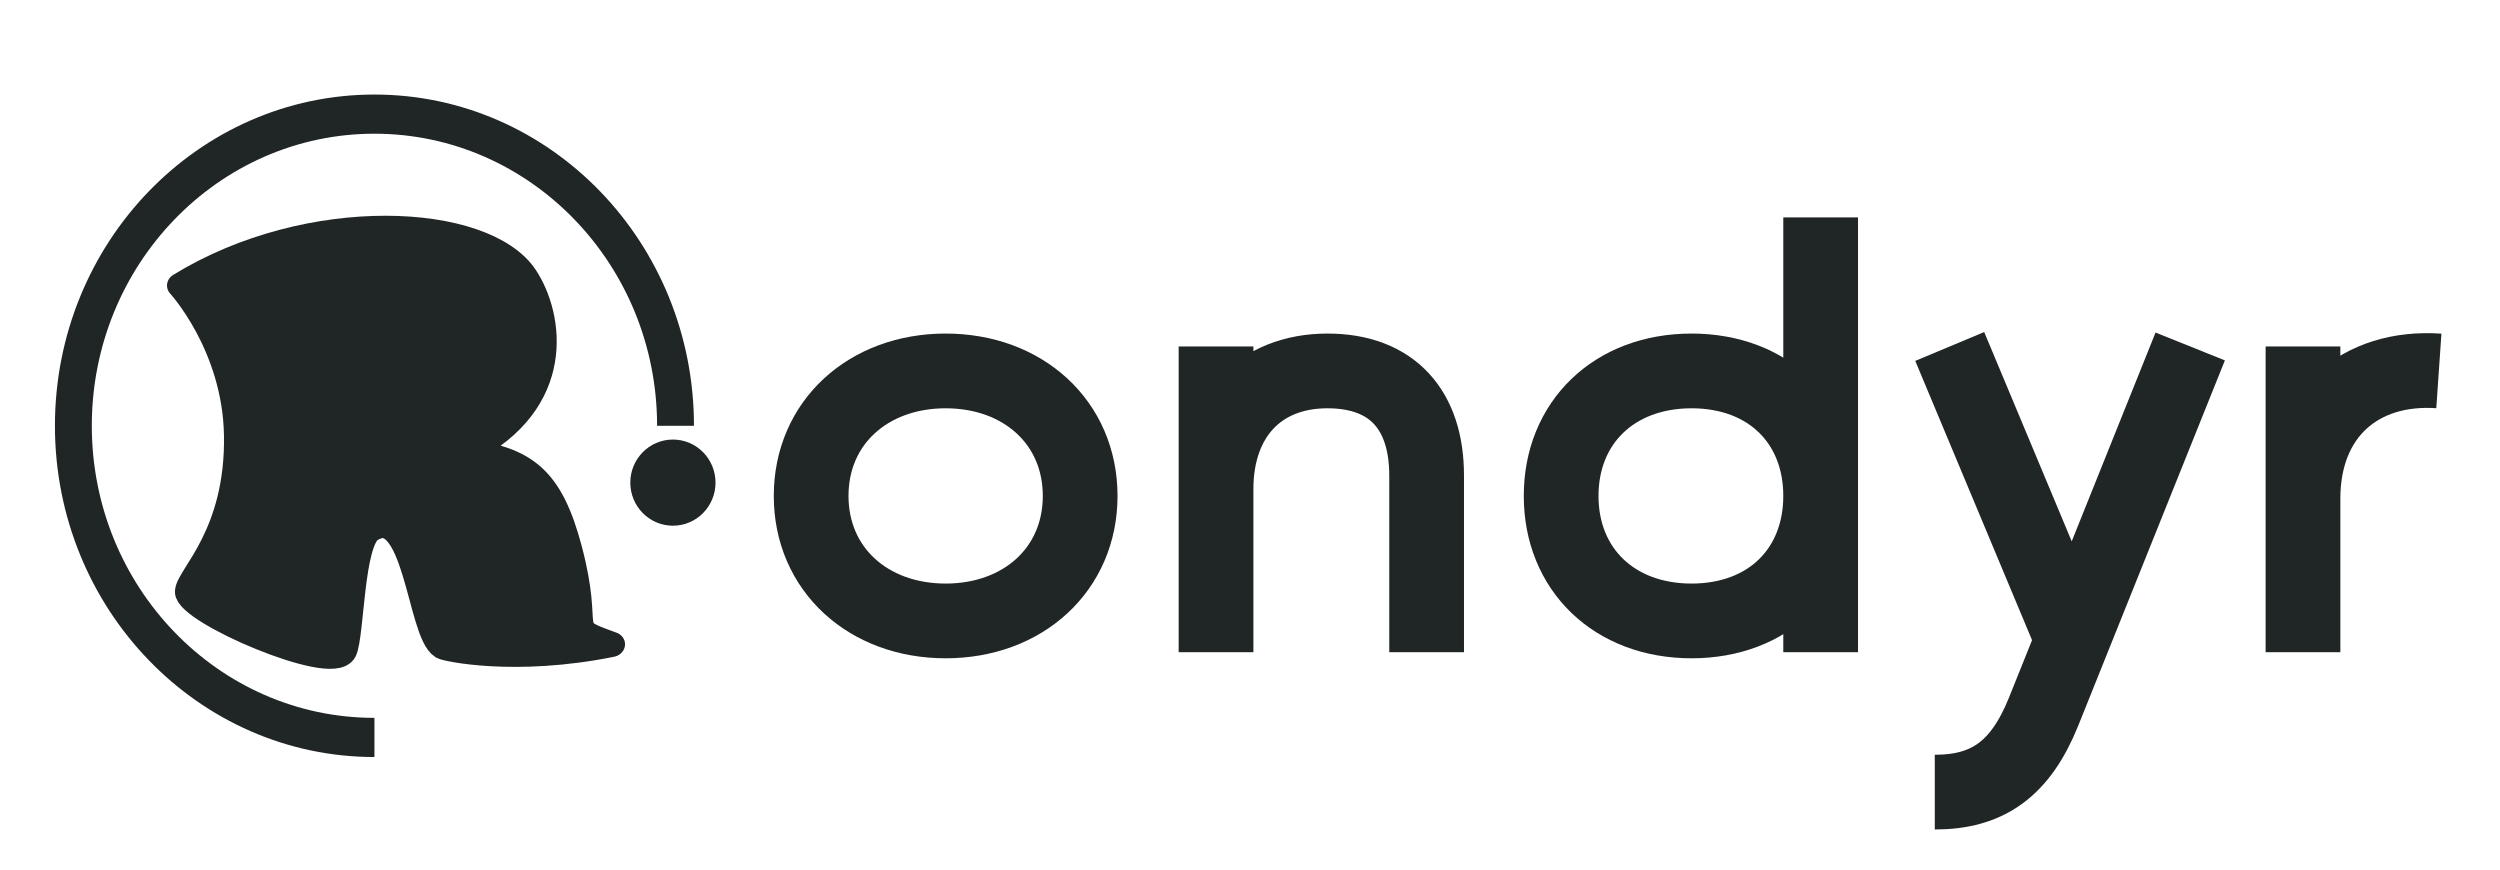
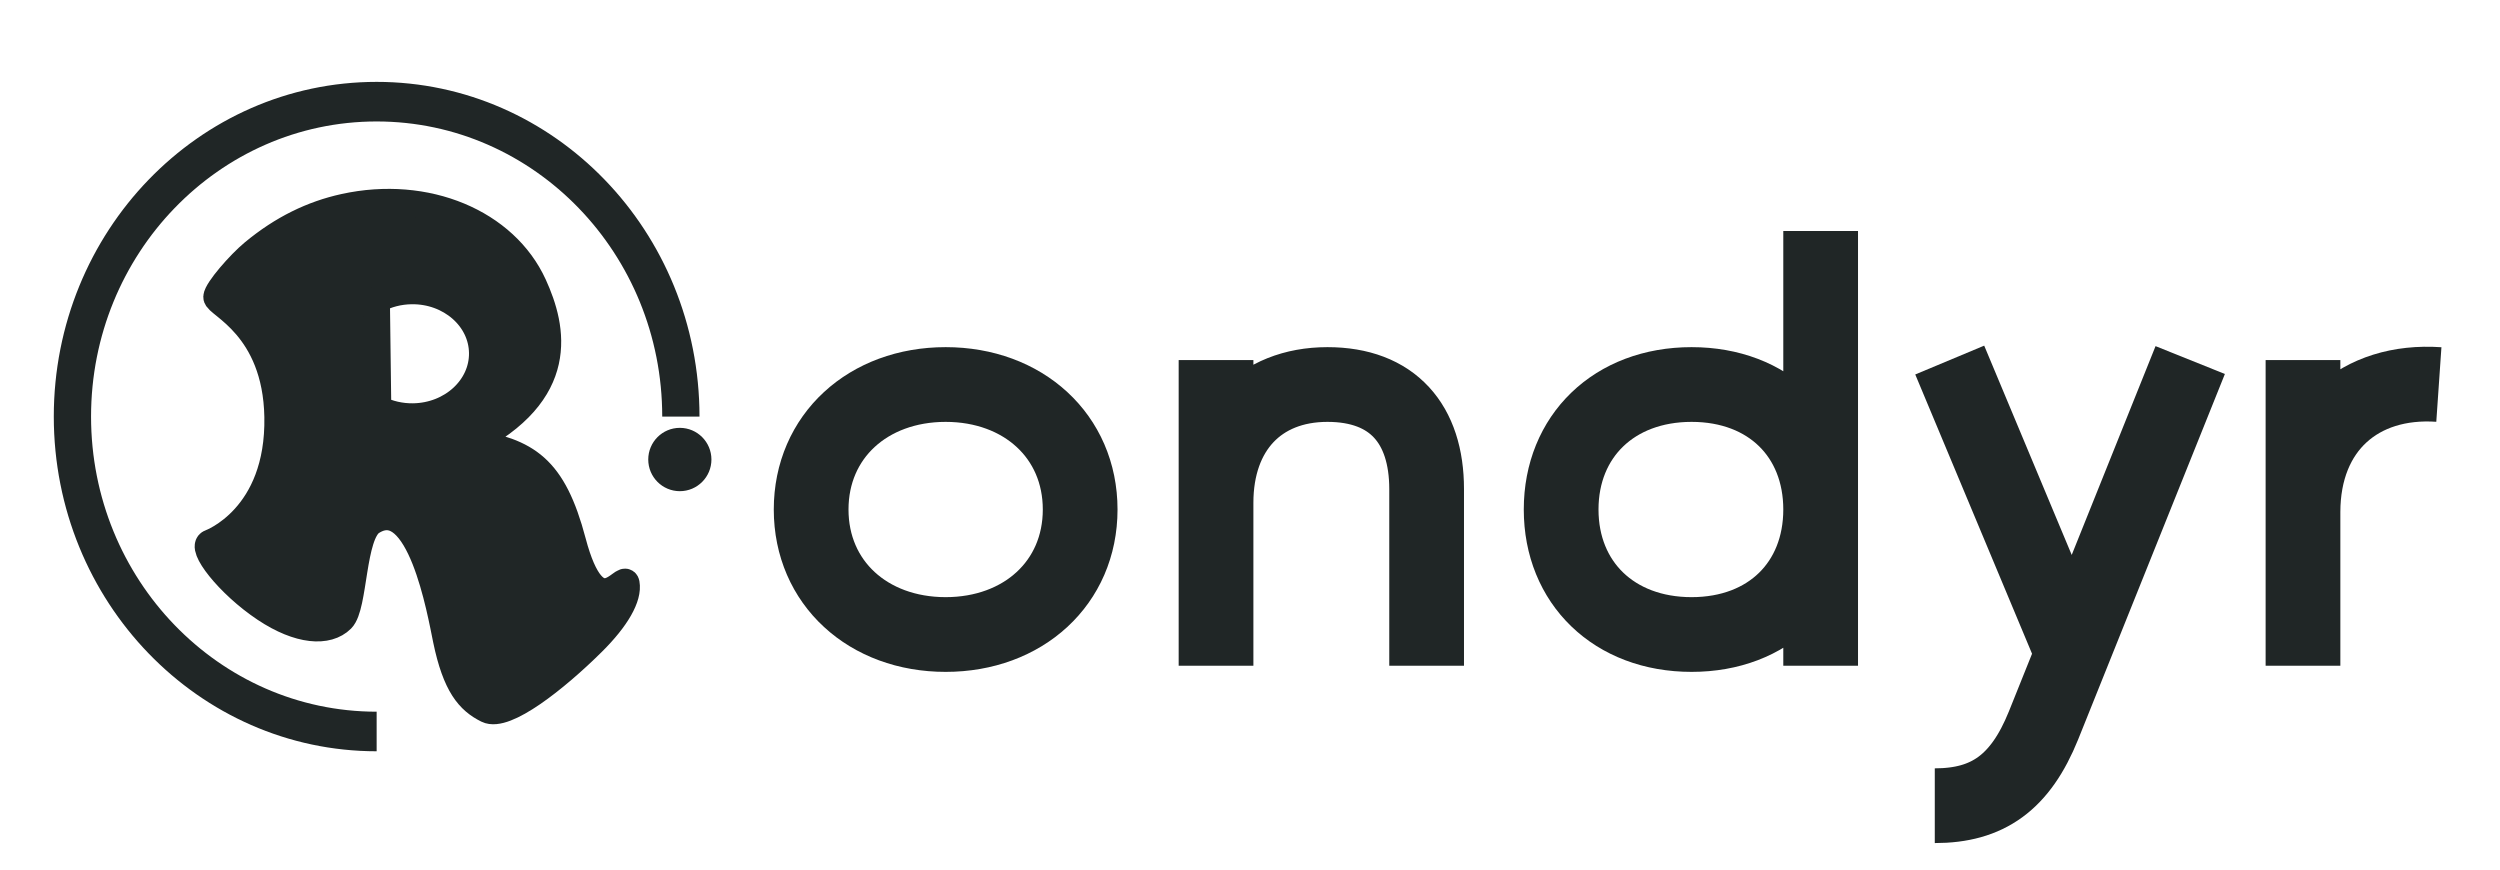
<svg xmlns="http://www.w3.org/2000/svg" viewBox="0 0 184 64" role="img" aria-label="Rondyr">
  <style>
    @media (prefers-color-scheme: dark) {
      .rondyr-ink { color: #f2f0e9; }
    }
  </style>
  <g class="rondyr-ink" color="#202626">
-     <g transform="translate(4 7) scale(0.028)" fill="currentColor" stroke="currentColor" stroke-linejoin="round">
-       <path d="M2191.425 1371.998C2191.425 1053.144 1925.833 794.276 1598.698 794.276C1271.563 794.276 1005.971 1053.144 1005.971 1371.998C1005.971 1690.851 1271.563 1949.72 1598.698 1949.72" fill="none" stroke-width="72.61" transform="matrix(1.335207 0 0 1.418007 -1293.179 -1076.288)" />
-       <g stroke-linecap="round">
-         <path d="m1247.945 1163.067c318.947-171.483 724.734-108.058 806.567 55.662 52.935 105.905 65.766 327.221-170.791 429.362 129.87 35.254 187.588 81.268 217.636 271.787 35.493 225.034-34.089 192.238 80.46 249.934-230.988 27.546-387.327-26.484-394.3-32.185-50.997-41.694-30.354-378.576-148.19-312.303-48.535 27.297-65.905 262.097-87.18 301.272-29.697 54.682-355.7-135.127-349.81-186.651 4.567-39.949 131.158-132.326 147.749-385.919 14.837-226.778-102.141-390.959-102.141-390.959z" stroke-width="64.09" transform="matrix(1.113218 -.099623 .092168 1.029913 -1164.525 -573.4339)" />
-         <ellipse cx="1625.939" cy="1018.622" rx="62" ry="63.239" stroke-width="100" />
-         <path d="m1645.082 1278.008c106.689 1.199-90.006-303.124-140.615-21.146-7.708 42.947 140.615 21.146 140.615 21.146z" fill="none" stroke-width="75.82" transform="matrix(.852618 -.458727 .401698 .74662 -952.023 502.2758)" />
+     <g transform="translate(0 2.5) scale(0.88)">
+       <g transform="translate(32 32) scale(0.03215) translate(-1496.509 -1968.429)" fill="currentColor" stroke="currentColor">
+         <path d="M2191.425 1371.998C2191.425 1053.144 1925.833 794.276 1598.698 794.276C1271.563 794.276 1005.971 1053.144 1005.971 1371.998C1005.971 1690.851 1271.563 1949.72 1598.698 1949.72" fill="none" stroke-width="72.61" transform="matrix(1.335207 0 0 1.418007 -653.603 22.92554)" />
+         <path d="M1064.502 1657.35C1065.514 1638.974 1124.339 1571.357 1160.281 1541.604C1235.996 1478.927 1313.904 1441.41 1396.694 1423.237C1610.519 1376.301 1815.188 1463.303 1889.527 1626.279C1940.743 1738.561 1977.87 1906.745 1723.945 2035.508C1871.767 2058.878 1940.261 2100.518 1991.271 2293.743C2051.523 2521.973 2125.313 2373.407 2130.575 2402.393C2136.977 2437.667 2105.921 2493.116 2042.805 2555.733C1945.658 2652.113 1815.172 2754.227 1768.552 2731.039C1721.248 2707.511 1686.673 2668.338 1661.968 2549.271C1647.435 2479.234 1593.285 2162.395 1468.216 2242.389C1416.702 2275.338 1423.996 2461.637 1389.908 2495.696C1353.586 2531.985 1279.501 2527.676 1190.814 2468.616C1094.706 2404.615 1019.529 2306.363 1048.279 2296.507C1048.279 2296.507 1228.266 2231.838 1223.363 1969.007C1218.978 1733.967 1063.414 1677.118 1064.502 1657.35ZM1480.989 1664.745L1484.607 1947.688C1512.453 1961.672 1543.929 1968.819 1575.871 1968.411C1676.303 1967.127 1756.906 1892.886 1755.753 1802.726C1754.6 1712.567 1672.126 1640.411 1571.694 1641.695C1539.752 1642.104 1508.468 1650.053 1480.989 1664.745Z" fill-rule="evenodd" stroke-width="69" stroke-linecap="round" stroke-linejoin="round" />
+         <ellipse cx="2269.734" cy="2080.129" rx="63.931" ry="64.13" stroke-width="36.5" />
      </g>
    </g>
-     <g transform="translate(-48 1)" fill="none" stroke="currentColor" stroke-width="5.5" stroke-linejoin="round">
+     <g transform="translate(-48 2)" fill="none" stroke="currentColor" stroke-width="5.5" stroke-linejoin="round">
      <path d="M127.5 35.5c0 5.4-4.2 9.2-9.9 9.2s-9.9-3.8-9.9-9.2 4.2-9.2 9.9-9.2 9.9 3.8 9.9 9.2Z" />
      <path d="M137.5 47V24.5m0 10.5c0-5.3 3.2-8.7 8.2-8.7 4.8 0 7.3 2.9 7.3 7.7v13" />
      <path d="M182 15v32m0-11.5c0 5.4-3.8 9.2-9.5 9.2s-9.6-3.8-9.6-9.2 3.9-9.2 9.6-9.2 9.5 3.8 9.5 9.2Z" />
      <path d="m191.5 24.5 9.2 22m8.5-22-10.8 26.9c-1.7 4.2-4.1 5.9-8 5.9" />
      <path d="M217.5 47V24.5m0 11.2c0-6.2 4.2-9.8 10-9.4" />
    </g>
  </g>
</svg>
